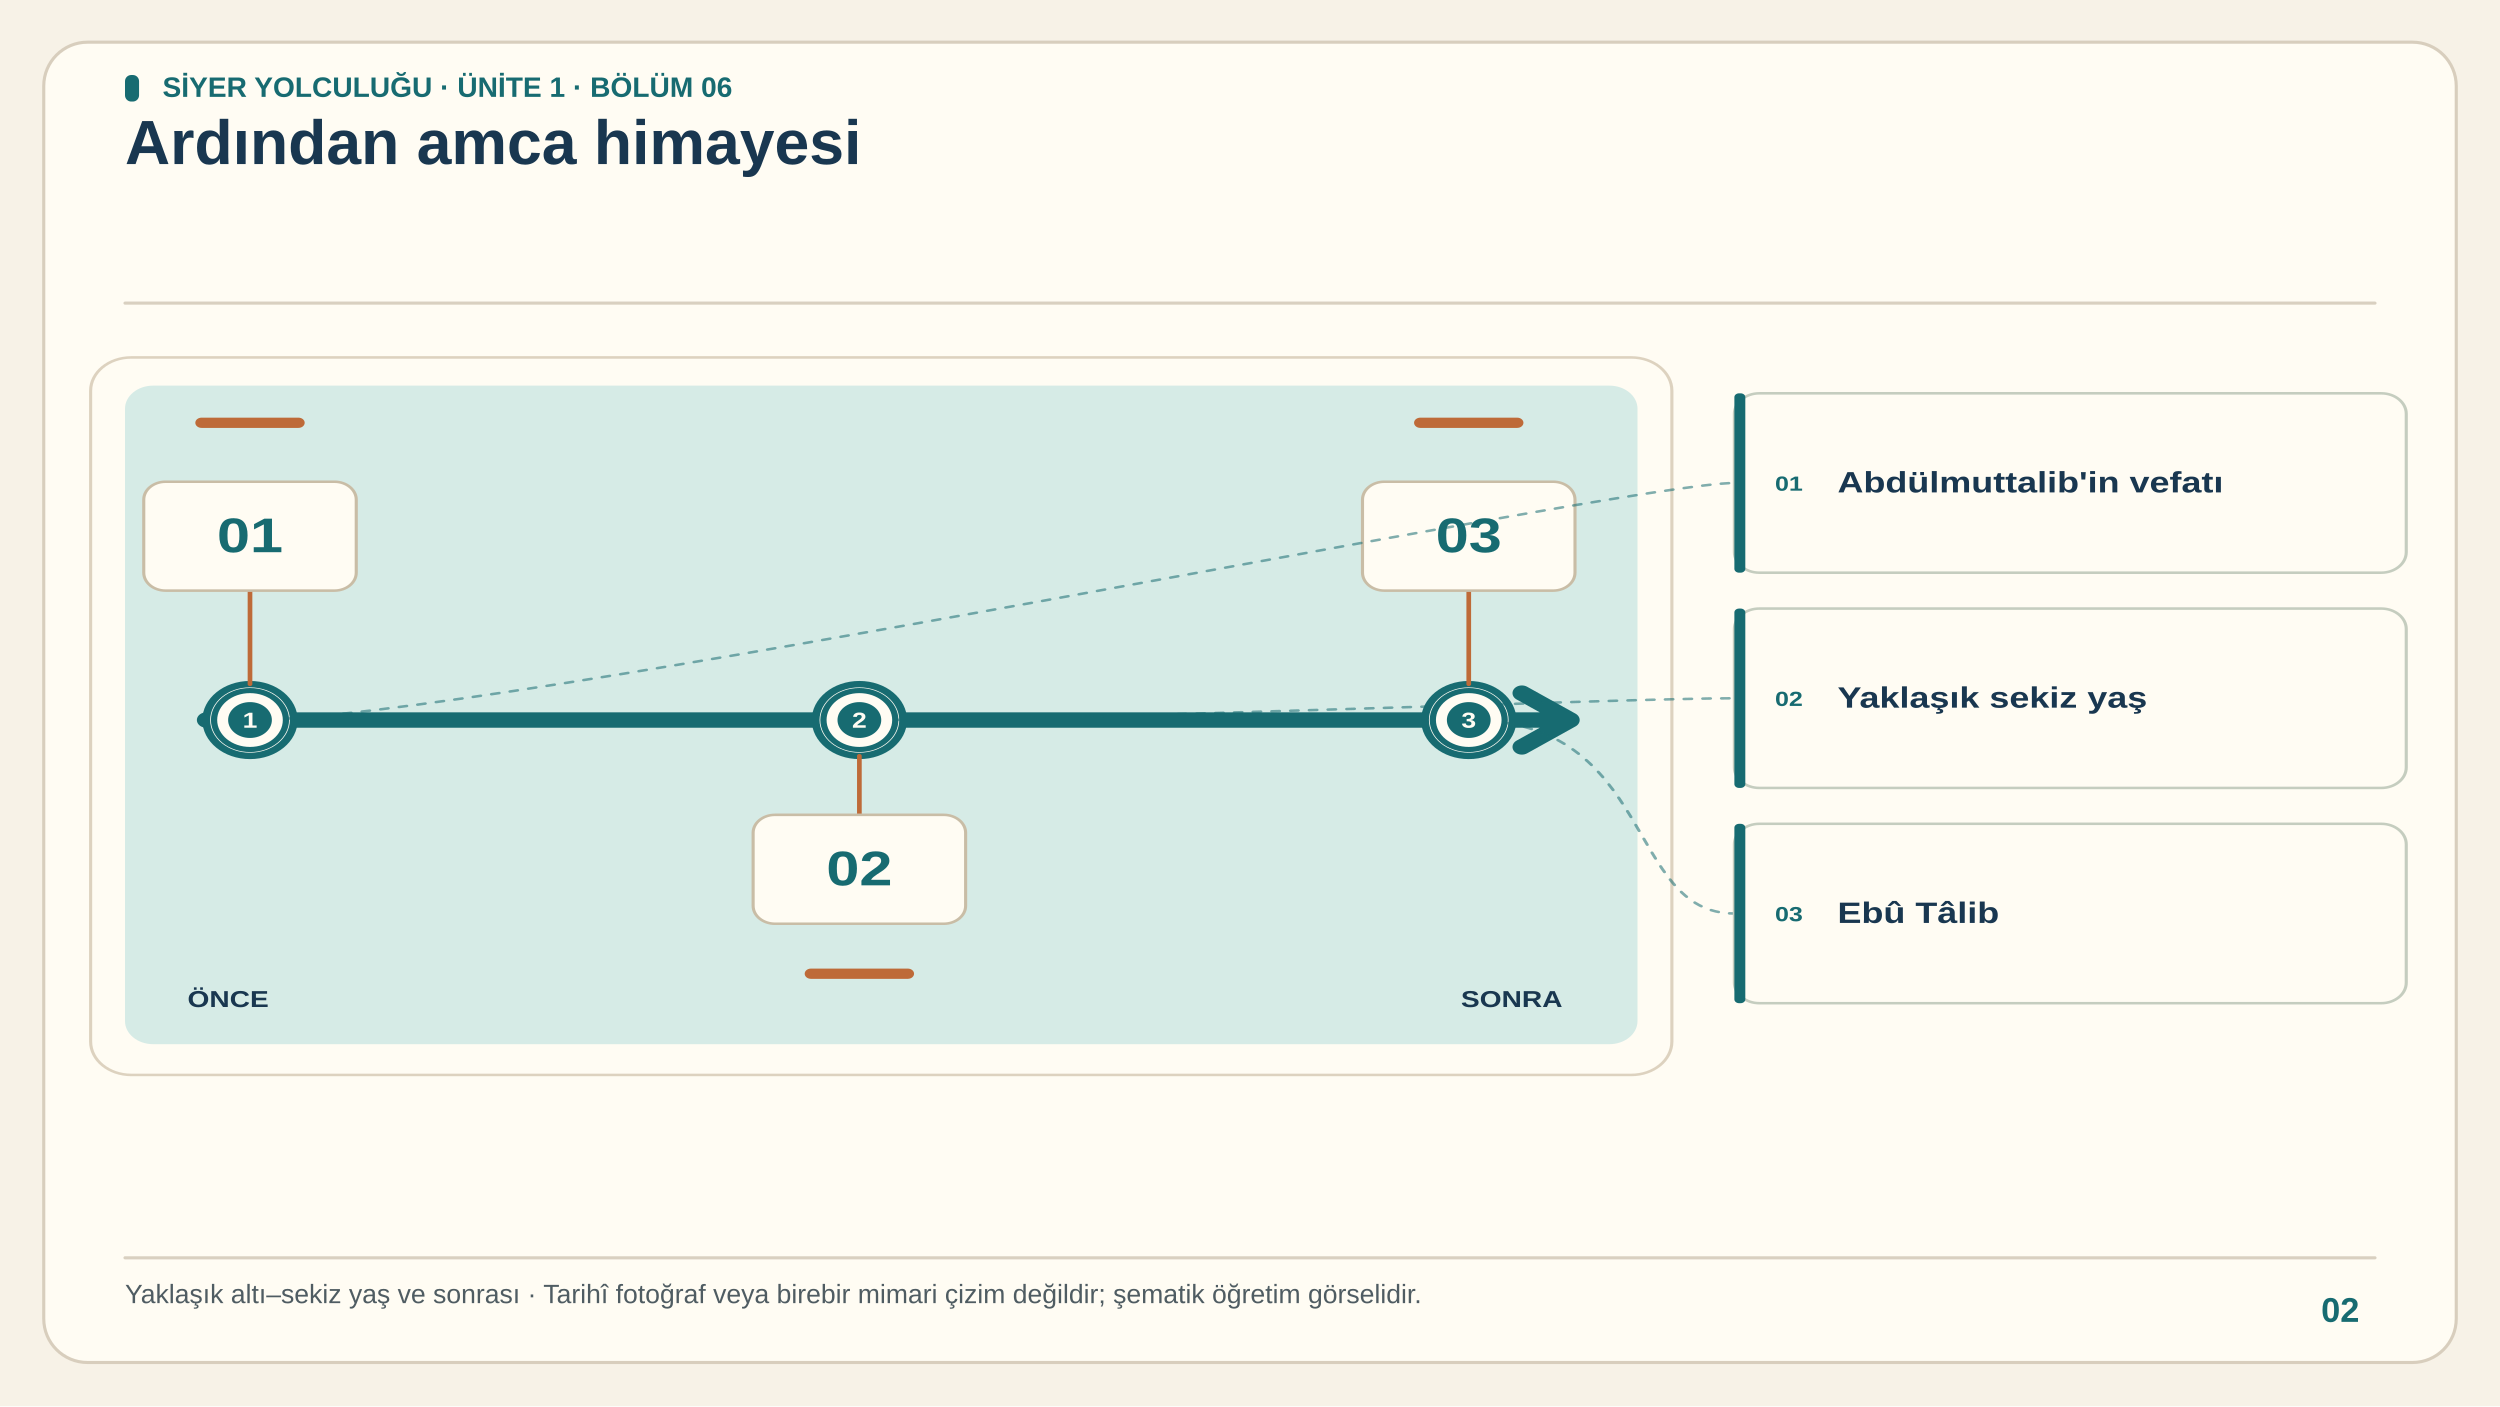
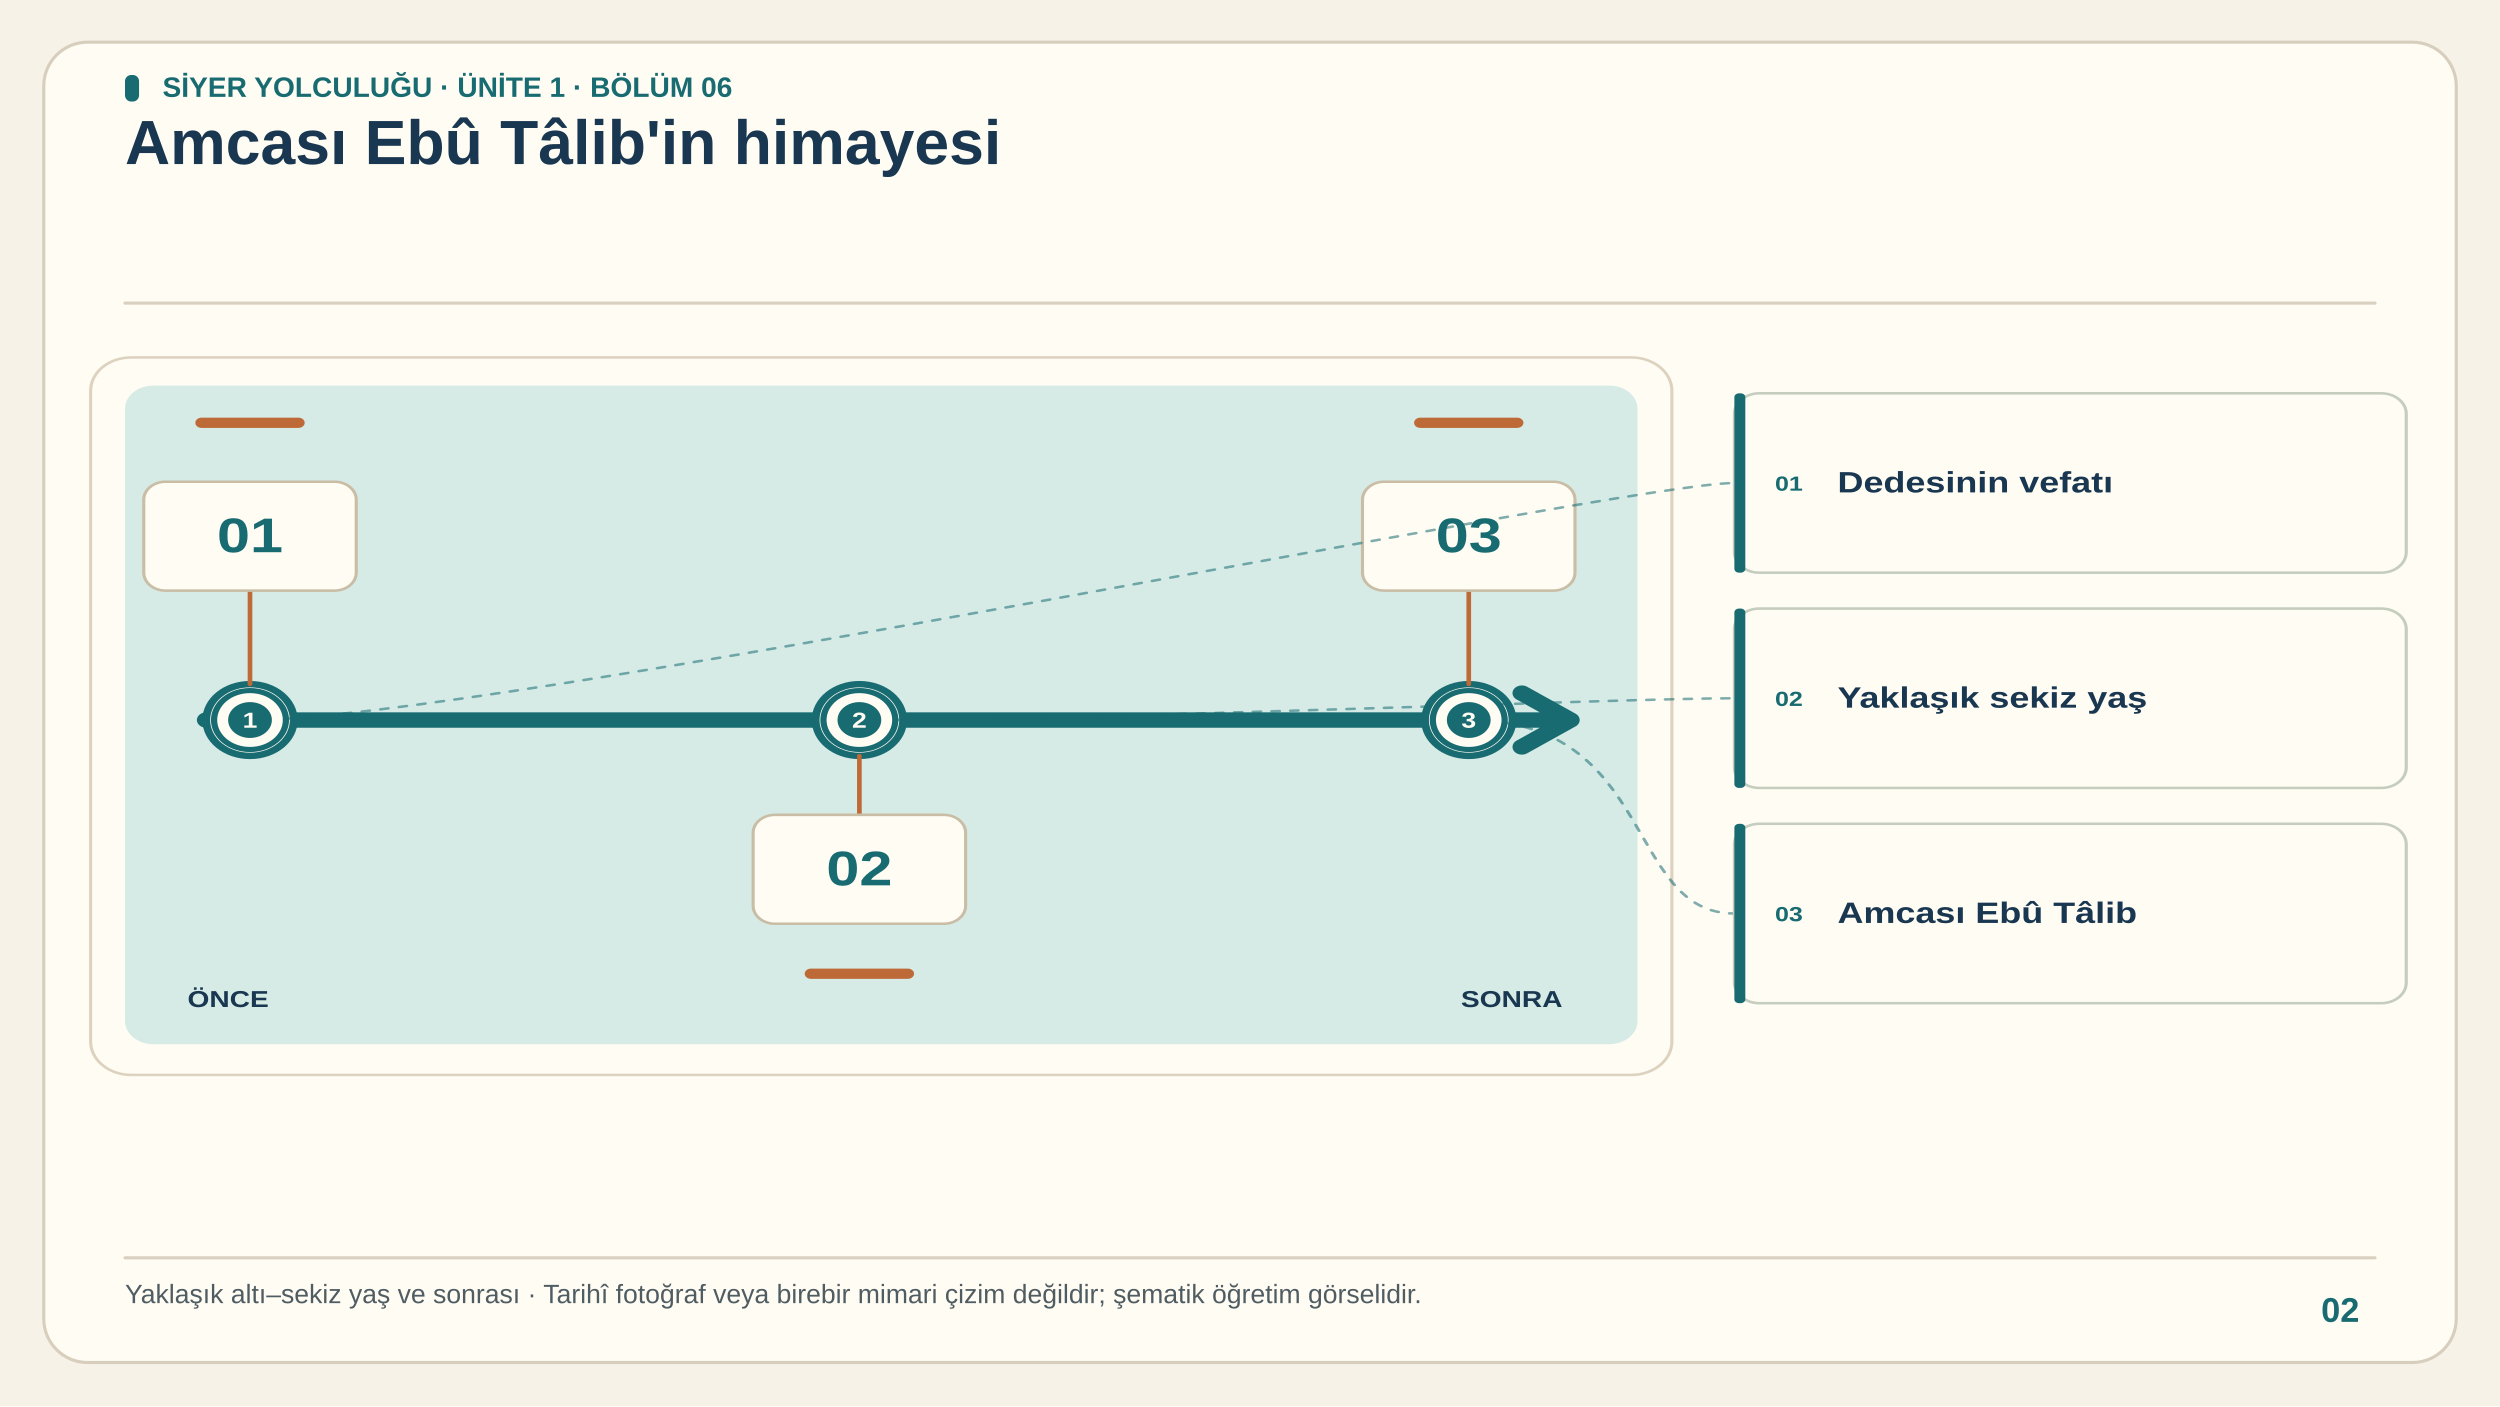
<svg xmlns="http://www.w3.org/2000/svg" width="1600" height="900" viewBox="0 0 1600 900" role="img" aria-labelledby="f6_1title f6_1desc">
  <defs>
    <linearGradient id="f6_1sky" x1="0" y1="0" x2="0" y2="1">
      <stop stop-color="#D6EBE6" />
      <stop offset="1" stop-color="#F8EBCD" />
    </linearGradient>
    <linearGradient id="f6_1wood">
      <stop stop-color="#C79560" />
      <stop offset="1" stop-color="#E2BE80" />
    </linearGradient>
    <filter id="f6_1shadow" x="-15%" y="-15%" width="130%" height="140%">
      <feDropShadow dx="0" dy="6" stdDeviation="7" flood-color="#193750" flood-opacity=".12" />
    </filter>
  </defs>
  <rect x="0" y="0" width="1600" height="900" rx="0" fill="#F7F2E7" stroke="none" stroke-width="1" />
  <rect x="28" y="27" width="1544" height="845" rx="28" fill="#FFFCF3" stroke="#D8CEBD" stroke-width="2" />
  <rect x="80" y="48" width="9" height="17" rx="4" fill="#176B71" stroke="none" stroke-width="1" />
  <text x="104" y="62" font-family="Arial, sans-serif" font-size="18" fill="#176B71" font-weight="700" text-anchor="start">SİYER YOLCULUĞU · ÜNİTE 1 · BÖLÜM 06</text>
-   <text x="80" y="105" font-family="Arial, sans-serif" font-size="40" fill="#193750" font-weight="700" text-anchor="start">Ardından amca himayesi</text>
+   <text x="80" y="105" font-family="Arial, sans-serif" font-size="40" fill="#193750" font-weight="700" text-anchor="start">Amcası Ebû Tâlib'in himayesi</text>
  <path d="M80 194 H1520" fill="none" stroke="#D9D0C0" stroke-width="2" stroke-linecap="round" stroke-linejoin="round" />
  <g transform="translate(0 50) scale(1 .82)">
    <rect x="58" y="218" width="1012" height="560" rx="26" fill="#FFFCF3" stroke="#DDD2BF" stroke-width="2" />
    <rect x="80" y="240" width="968" height="514" rx="18" fill="#D6EBE6" stroke="none" stroke-width="1" />
    <path d="M132 501 H1005 M974 480 L1005 501 974 522" fill="none" stroke="#176B71" stroke-width="12" stroke-linecap="round" stroke-linejoin="round" />
    <circle cx="160" cy="501" r="28" fill="#FFFCF3" stroke="#176B71" stroke-width="5" />
    <text x="160" y="509" font-family="Arial, sans-serif" font-size="24" fill="#193750" font-weight="700" text-anchor="middle">1</text>
    <path d="M160 473 V400" fill="none" stroke="#BE6A38" stroke-width="3" stroke-linecap="round" stroke-linejoin="round" />
    <rect x="92" y="315" width="136" height="85" rx="14" fill="#FFFCF3" stroke="#C9BDA6" stroke-width="2" />
    <text x="160" y="370" font-family="Arial, sans-serif" font-size="38" fill="#176B71" font-weight="700" text-anchor="middle">01</text>
    <rect x="125" y="265" width="70" height="8" rx="4" fill="#BE6A38" stroke="none" stroke-width="1" />
    <circle cx="550" cy="501" r="28" fill="#FFFCF3" stroke="#176B71" stroke-width="5" />
    <text x="550" y="509" font-family="Arial, sans-serif" font-size="24" fill="#193750" font-weight="700" text-anchor="middle">2</text>
    <path d="M550 529 V575" fill="none" stroke="#BE6A38" stroke-width="3" stroke-linecap="round" stroke-linejoin="round" />
    <rect x="482" y="575" width="136" height="85" rx="14" fill="#FFFCF3" stroke="#C9BDA6" stroke-width="2" />
    <text x="550" y="630" font-family="Arial, sans-serif" font-size="38" fill="#176B71" font-weight="700" text-anchor="middle">02</text>
    <rect x="515" y="695" width="70" height="8" rx="4" fill="#BE6A38" stroke="none" stroke-width="1" />
    <circle cx="940" cy="501" r="28" fill="#FFFCF3" stroke="#176B71" stroke-width="5" />
    <text x="940" y="509" font-family="Arial, sans-serif" font-size="24" fill="#193750" font-weight="700" text-anchor="middle">3</text>
    <path d="M940 473 V400" fill="none" stroke="#BE6A38" stroke-width="3" stroke-linecap="round" stroke-linejoin="round" />
    <rect x="872" y="315" width="136" height="85" rx="14" fill="#FFFCF3" stroke="#C9BDA6" stroke-width="2" />
    <text x="940" y="370" font-family="Arial, sans-serif" font-size="38" fill="#176B71" font-weight="700" text-anchor="middle">03</text>
    <rect x="905" y="265" width="70" height="8" rx="4" fill="#BE6A38" stroke="none" stroke-width="1" />
    <text x="120" y="725" font-family="Arial, sans-serif" font-size="18" fill="#193750" font-weight="700" text-anchor="start">ÖNCE</text>
    <text x="1000" y="725" font-family="Arial, sans-serif" font-size="18" fill="#193750" font-weight="700" text-anchor="end">SONRA</text>
    <path d="M160 501 C310 501 1040 316 1110 316" fill="none" stroke="#176B71" stroke-width="2" stroke-linecap="round" stroke-linejoin="round" stroke-dasharray="5 7" opacity=".55" />
    <path d="M550 501 C700 501 1040 484 1110 484" fill="none" stroke="#176B71" stroke-width="2" stroke-linecap="round" stroke-linejoin="round" stroke-dasharray="5 7" opacity=".55" />
    <path d="M940 501 C1060 501 1040 652 1110 652" fill="none" stroke="#176B71" stroke-width="2" stroke-linecap="round" stroke-linejoin="round" stroke-dasharray="5 7" opacity=".55" />
    <rect x="1110" y="246" width="430" height="140" rx="16" fill="#FFFCF3" stroke="#C5CDBF" stroke-width="2" />
    <rect x="1110" y="246" width="7" height="140" rx="3" fill="#176B71" stroke="none" stroke-width="1" />
    <text x="1136" y="322" font-family="Arial, sans-serif" font-size="16" fill="#176B71" font-weight="700" text-anchor="start">01</text>
-     <text x="1176" y="323.36" font-family="Arial, sans-serif" font-size="23" fill="#193750" font-weight="600" text-anchor="start">Abdülmuttalib'in vefatı</text>
+     <text x="1176" y="323.36" font-family="Arial, sans-serif" font-size="23" fill="#193750" font-weight="600" text-anchor="start">Dedesinin vefatı</text>
    <circle cx="160" cy="501" r="23" fill="#FFFCF3" stroke="#176B71" stroke-width="4" />
    <circle cx="160" cy="501" r="14" fill="#176B71" stroke="none" stroke-width="1" />
    <text x="160" y="507" font-family="Arial, sans-serif" font-size="17" fill="#FFFCF3" font-weight="700" text-anchor="middle">1</text>
    <rect x="1110" y="414" width="430" height="140" rx="16" fill="#FFFCF3" stroke="#C5CDBF" stroke-width="2" />
    <rect x="1110" y="414" width="7" height="140" rx="3" fill="#176B71" stroke="none" stroke-width="1" />
    <text x="1136" y="490" font-family="Arial, sans-serif" font-size="16" fill="#176B71" font-weight="700" text-anchor="start">02</text>
    <text x="1176" y="491.36" font-family="Arial, sans-serif" font-size="23" fill="#193750" font-weight="600" text-anchor="start">Yaklaşık sekiz yaş</text>
    <circle cx="550" cy="501" r="23" fill="#FFFCF3" stroke="#176B71" stroke-width="4" />
    <circle cx="550" cy="501" r="14" fill="#176B71" stroke="none" stroke-width="1" />
    <text x="550" y="507" font-family="Arial, sans-serif" font-size="17" fill="#FFFCF3" font-weight="700" text-anchor="middle">2</text>
    <rect x="1110" y="582" width="430" height="140" rx="16" fill="#FFFCF3" stroke="#C5CDBF" stroke-width="2" />
    <rect x="1110" y="582" width="7" height="140" rx="3" fill="#176B71" stroke="none" stroke-width="1" />
    <text x="1136" y="658" font-family="Arial, sans-serif" font-size="16" fill="#176B71" font-weight="700" text-anchor="start">03</text>
-     <text x="1176" y="659.36" font-family="Arial, sans-serif" font-size="23" fill="#193750" font-weight="600" text-anchor="start">Ebû Tâlib</text>
+     <text x="1176" y="659.36" font-family="Arial, sans-serif" font-size="23" fill="#193750" font-weight="600" text-anchor="start">Amcası Ebû Tâlib</text>
    <circle cx="940" cy="501" r="23" fill="#FFFCF3" stroke="#176B71" stroke-width="4" />
    <circle cx="940" cy="501" r="14" fill="#176B71" stroke="none" stroke-width="1" />
    <text x="940" y="507" font-family="Arial, sans-serif" font-size="17" fill="#FFFCF3" font-weight="700" text-anchor="middle">3</text>
  </g>
  <path d="M80 805 H1520" fill="none" stroke="#D9D0C0" stroke-width="2" stroke-linecap="round" stroke-linejoin="round" />
  <text x="80" y="834" font-family="Arial, sans-serif" font-size="17" fill="#4F5C62" font-weight="500" text-anchor="start">Yaklaşık altı–sekiz yaş ve sonrası · Tarihî fotoğraf veya birebir mimari çizim değildir; şematik öğretim görselidir.</text>
  <text x="1510" y="846" font-family="Arial, sans-serif" font-size="22" fill="#176B71" font-weight="700" text-anchor="end">02</text>
</svg>
